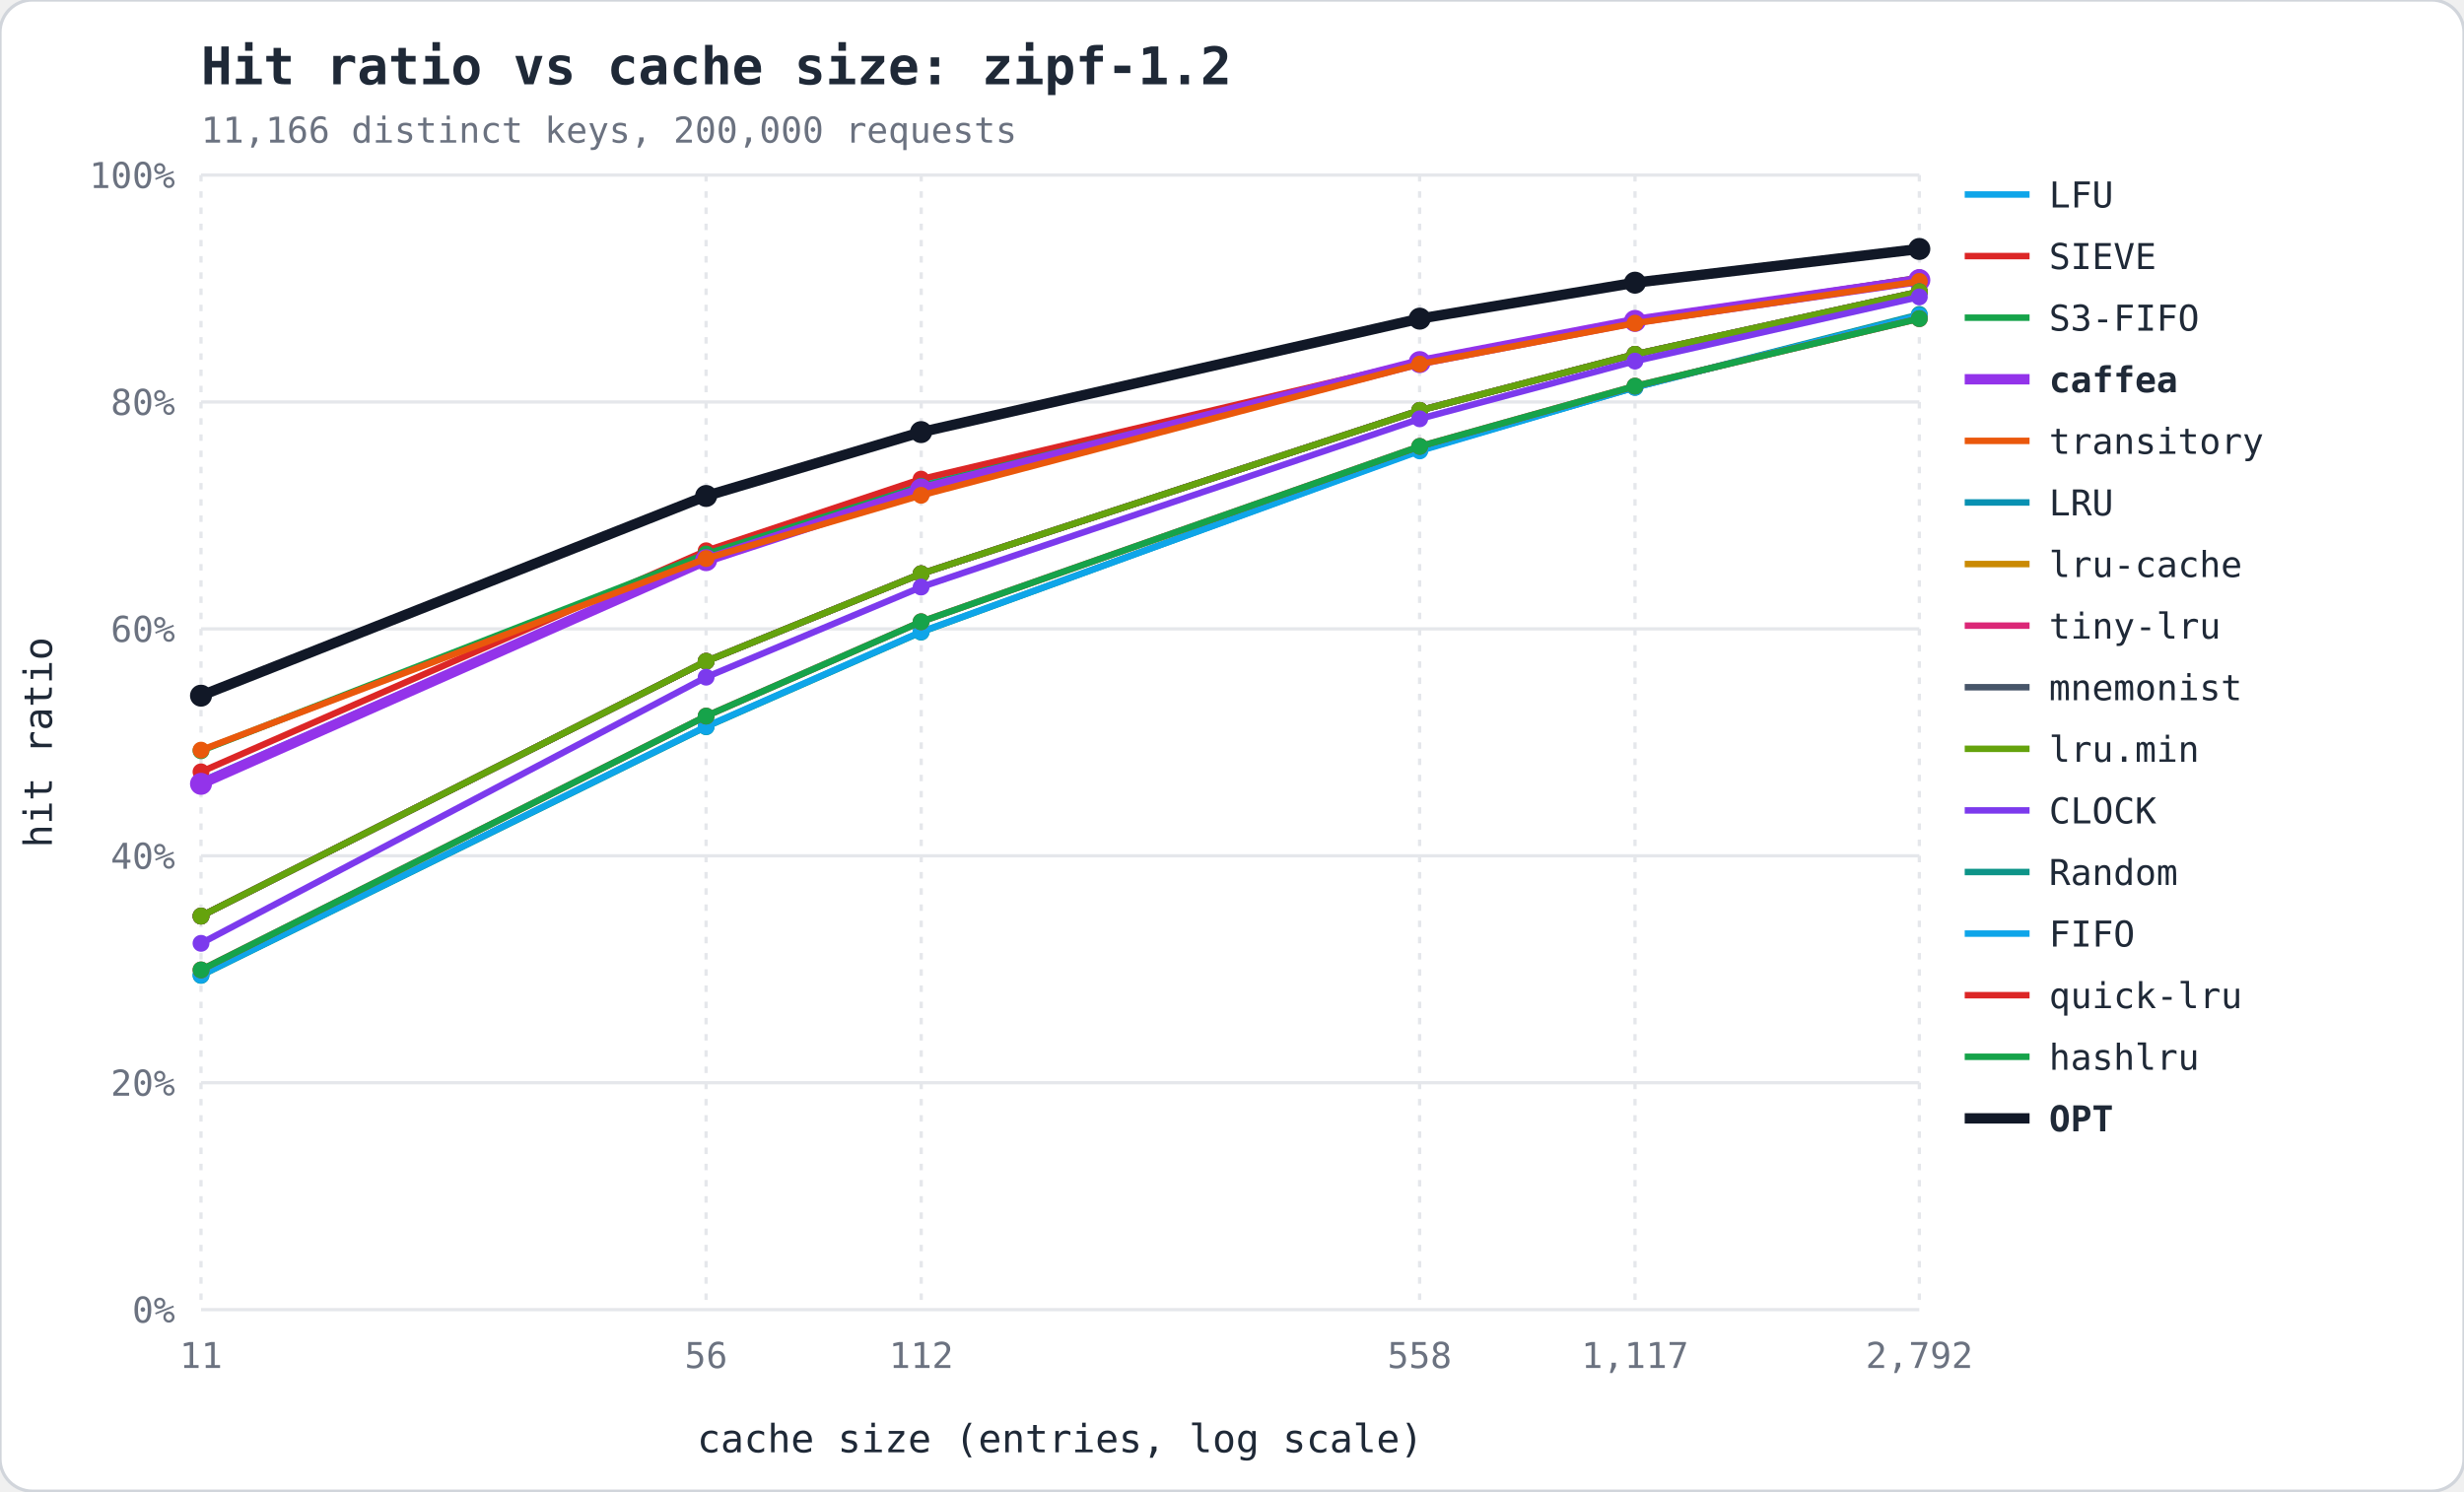
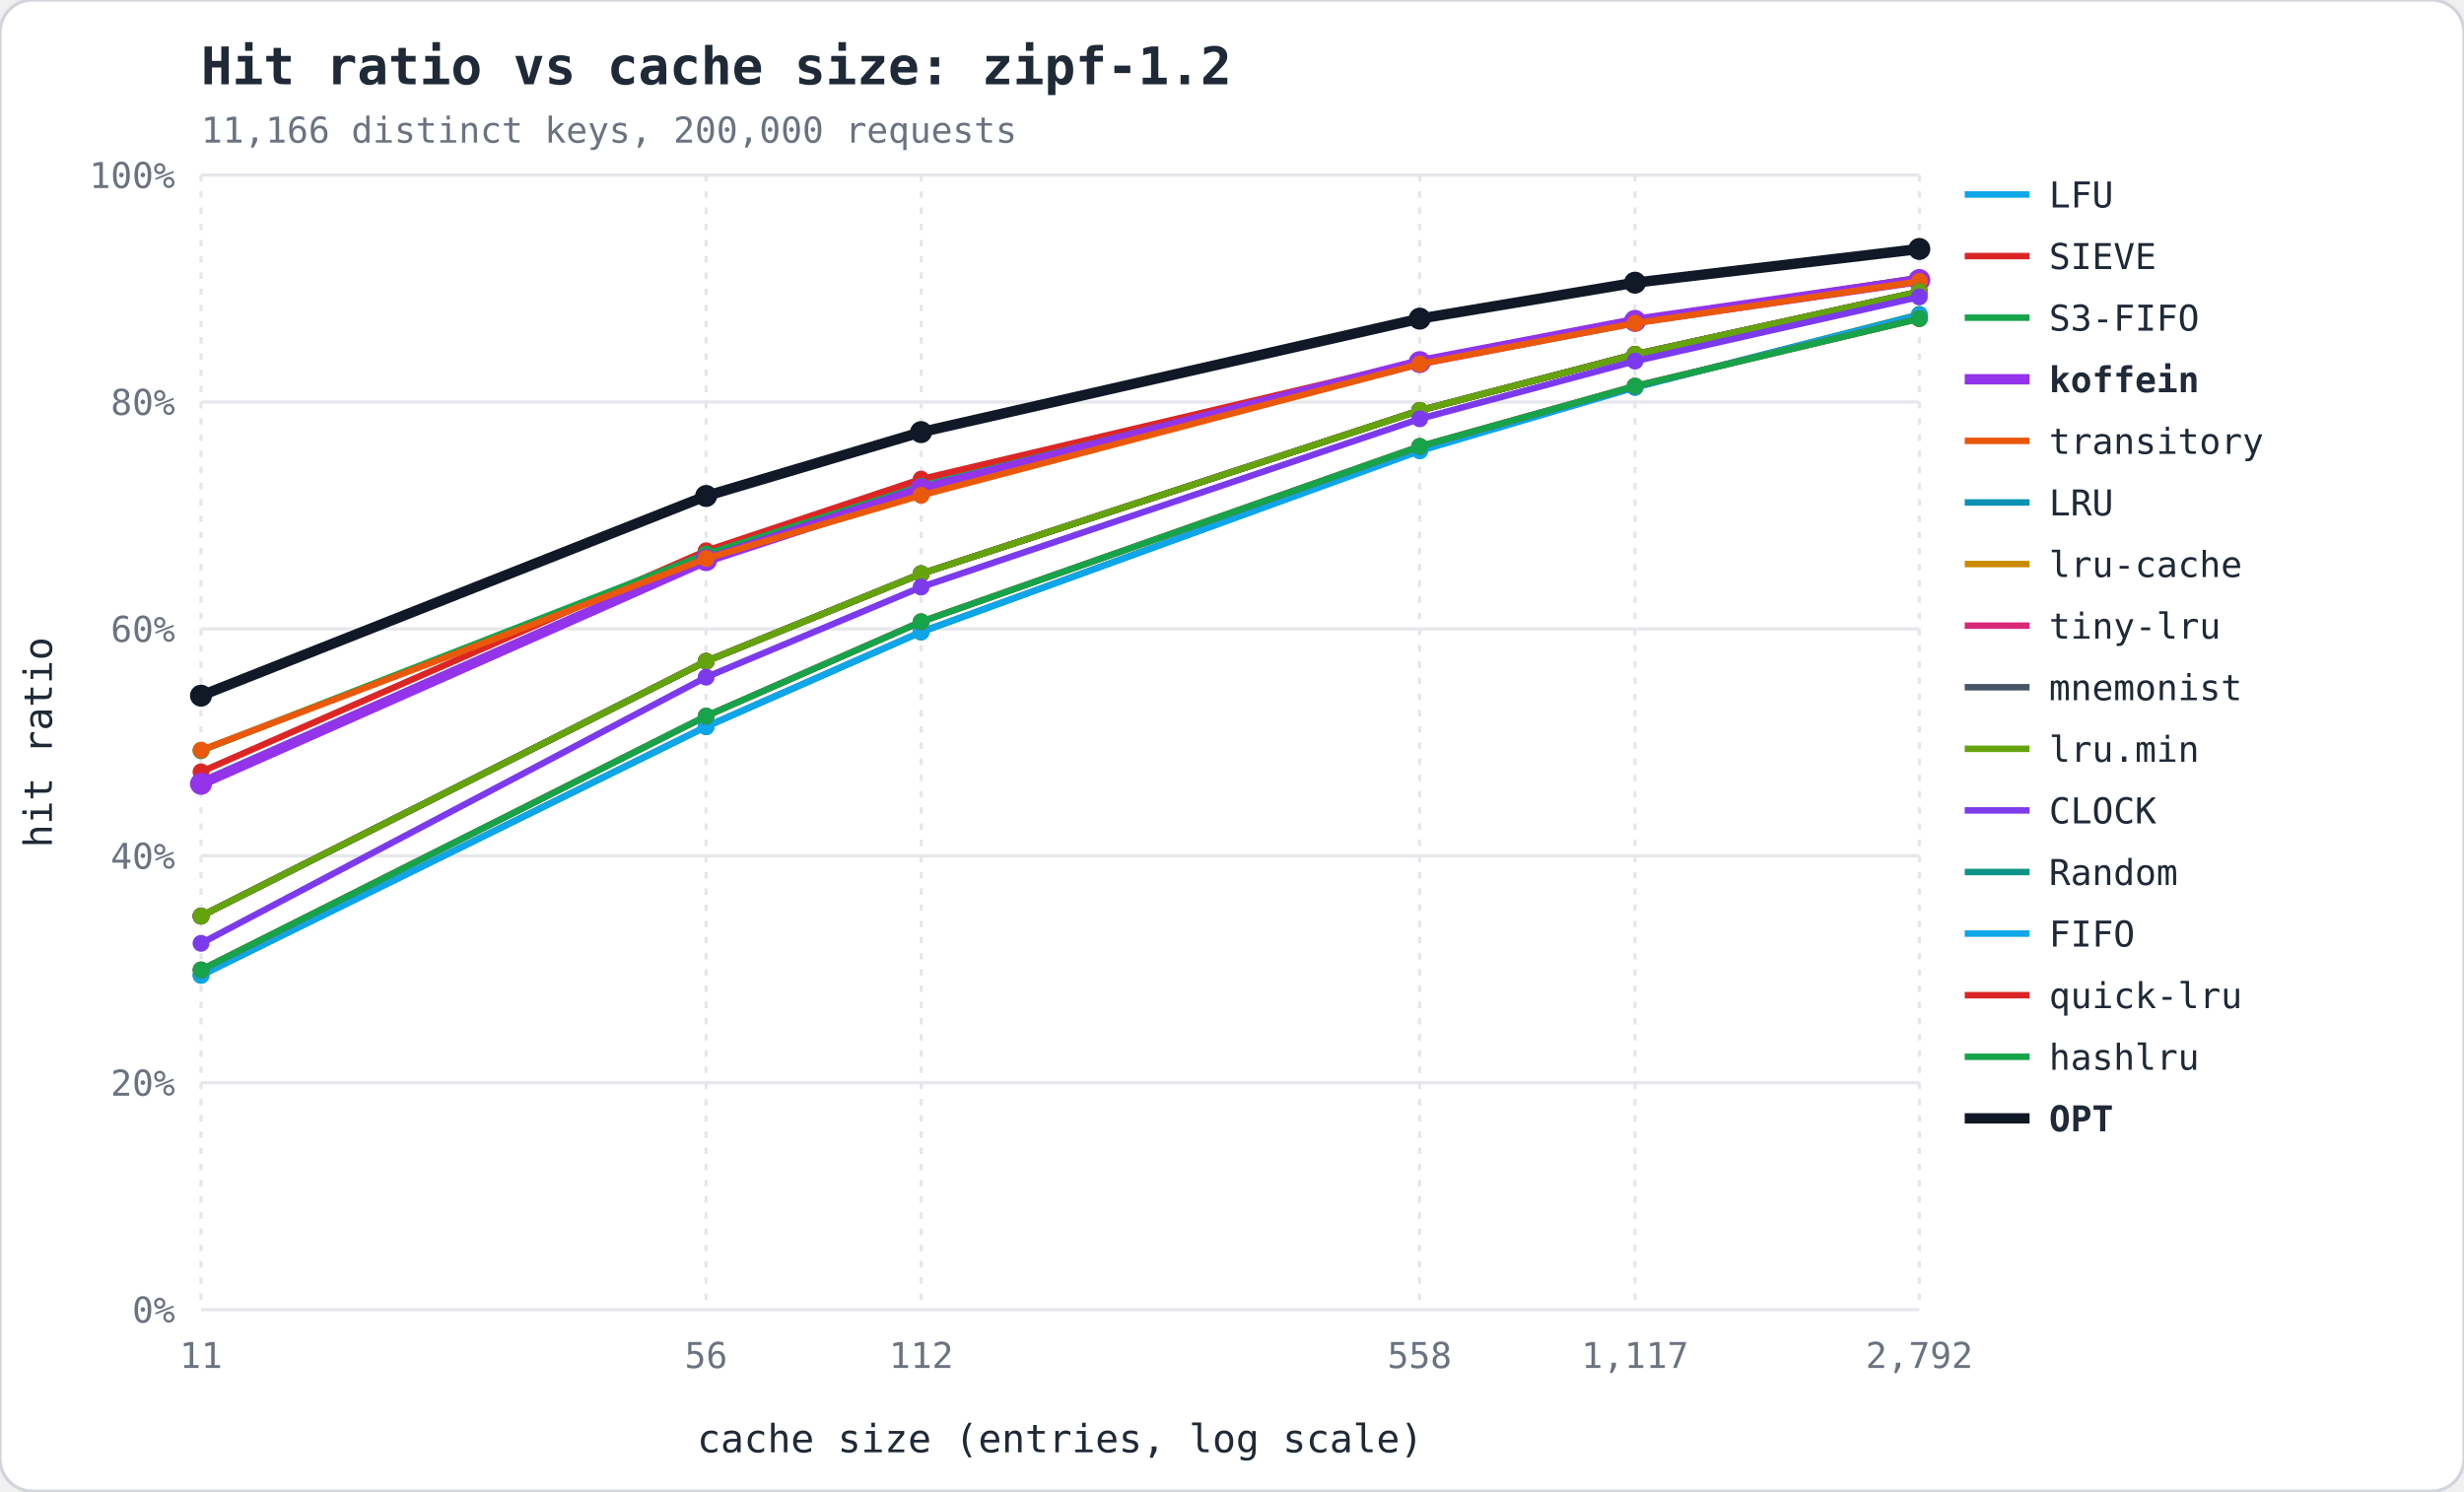
<svg xmlns="http://www.w3.org/2000/svg" viewBox="0 0 760 460" width="760" height="460" role="img">
  <rect x="0" y="0" width="760" height="460" rx="10" fill="#ffffff" stroke="#d1d5db" />
  <text x="62" y="26" font-family="ui-monospace,monospace" font-size="16" font-weight="700" fill="#1f2937">Hit ratio vs cache size: zipf-1.2</text>
  <text x="62" y="44" font-family="ui-monospace,monospace" font-size="11" fill="#6b7280">11,166 distinct keys, 200,000 requests</text>
  <line x1="62" y1="404" x2="592" y2="404" stroke="#e5e7eb" />
  <text x="54" y="408" text-anchor="end" font-family="ui-monospace,monospace" font-size="11" fill="#6b7280">0%</text>
  <line x1="62" y1="334" x2="592" y2="334" stroke="#e5e7eb" />
  <text x="54" y="338" text-anchor="end" font-family="ui-monospace,monospace" font-size="11" fill="#6b7280">20%</text>
  <line x1="62" y1="264" x2="592" y2="264" stroke="#e5e7eb" />
  <text x="54" y="268" text-anchor="end" font-family="ui-monospace,monospace" font-size="11" fill="#6b7280">40%</text>
  <line x1="62" y1="194" x2="592" y2="194" stroke="#e5e7eb" />
  <text x="54" y="198" text-anchor="end" font-family="ui-monospace,monospace" font-size="11" fill="#6b7280">60%</text>
  <line x1="62" y1="124" x2="592" y2="124" stroke="#e5e7eb" />
  <text x="54" y="128" text-anchor="end" font-family="ui-monospace,monospace" font-size="11" fill="#6b7280">80%</text>
  <line x1="62" y1="54" x2="592" y2="54" stroke="#e5e7eb" />
  <text x="54" y="58" text-anchor="end" font-family="ui-monospace,monospace" font-size="11" fill="#6b7280">100%</text>
  <line x1="62" y1="54" x2="62" y2="404" stroke="#e5e7eb" stroke-dasharray="2,3" />
  <text x="62" y="422" text-anchor="middle" font-family="ui-monospace,monospace" font-size="11" fill="#6b7280">11</text>
  <line x1="217.79" y1="54" x2="217.79" y2="404" stroke="#e5e7eb" stroke-dasharray="2,3" />
  <text x="217.79" y="422" text-anchor="middle" font-family="ui-monospace,monospace" font-size="11" fill="#6b7280">56</text>
  <line x1="284.143" y1="54" x2="284.143" y2="404" stroke="#e5e7eb" stroke-dasharray="2,3" />
  <text x="284.143" y="422" text-anchor="middle" font-family="ui-monospace,monospace" font-size="11" fill="#6b7280">112</text>
  <line x1="437.866" y1="54" x2="437.866" y2="404" stroke="#e5e7eb" stroke-dasharray="2,3" />
  <text x="437.866" y="422" text-anchor="middle" font-family="ui-monospace,monospace" font-size="11" fill="#6b7280">558</text>
  <line x1="504.304" y1="54" x2="504.304" y2="404" stroke="#e5e7eb" stroke-dasharray="2,3" />
  <text x="504.304" y="422" text-anchor="middle" font-family="ui-monospace,monospace" font-size="11" fill="#6b7280">1,117</text>
  <line x1="592" y1="54" x2="592" y2="404" stroke="#e5e7eb" stroke-dasharray="2,3" />
  <text x="592" y="422" text-anchor="middle" font-family="ui-monospace,monospace" font-size="11" fill="#6b7280">2,792</text>
  <text x="327" y="448" text-anchor="middle" font-family="ui-monospace,monospace" font-size="12" fill="#1f2937">cache size (entries, log scale)</text>
  <text x="16" y="229" text-anchor="middle" font-family="ui-monospace,monospace" font-size="12" fill="#1f2937" transform="rotate(-90 16 229)">hit ratio</text>
  <polyline points="62.0,241.1 217.8,172.6 284.1,148.7 437.9,111.7 504.3,99.1 592.0,85.7" fill="none" stroke="#0ea5e9" stroke-width="2" stroke-linejoin="round" />
  <circle cx="62.0" cy="241.1" r="2.6" fill="#0ea5e9" />
  <circle cx="217.8" cy="172.6" r="2.6" fill="#0ea5e9" />
  <circle cx="284.1" cy="148.7" r="2.6" fill="#0ea5e9" />
  <circle cx="437.9" cy="111.7" r="2.6" fill="#0ea5e9" />
  <circle cx="504.3" cy="99.1" r="2.6" fill="#0ea5e9" />
  <circle cx="592.0" cy="85.7" r="2.6" fill="#0ea5e9" />
  <line x1="606" y1="60" x2="626" y2="60" stroke="#0ea5e9" stroke-width="2" />
  <text x="632" y="64" font-family="ui-monospace,monospace" font-size="11" font-weight="400" fill="#1f2937">LFU</text>
  <polyline points="62.0,238.1 217.8,169.9 284.1,147.8 437.9,111.5 504.3,99.1 592.0,85.7" fill="none" stroke="#dc2626" stroke-width="2" stroke-linejoin="round" />
  <circle cx="62.0" cy="238.1" r="2.6" fill="#dc2626" />
  <circle cx="217.8" cy="169.9" r="2.6" fill="#dc2626" />
  <circle cx="284.1" cy="147.8" r="2.6" fill="#dc2626" />
  <circle cx="437.9" cy="111.5" r="2.6" fill="#dc2626" />
  <circle cx="504.3" cy="99.1" r="2.6" fill="#dc2626" />
  <circle cx="592.0" cy="85.7" r="2.6" fill="#dc2626" />
  <line x1="606" y1="79" x2="626" y2="79" stroke="#dc2626" stroke-width="2" />
  <text x="632" y="83" font-family="ui-monospace,monospace" font-size="11" font-weight="400" fill="#1f2937">SIEVE</text>
  <polyline points="62.0,231.6 217.8,170.9 284.1,150.0 437.9,111.6 504.3,99.0 592.0,85.9" fill="none" stroke="#16a34a" stroke-width="2" stroke-linejoin="round" />
  <circle cx="62.0" cy="231.6" r="2.6" fill="#16a34a" />
  <circle cx="217.8" cy="170.9" r="2.6" fill="#16a34a" />
  <circle cx="284.1" cy="150.0" r="2.6" fill="#16a34a" />
  <circle cx="437.9" cy="111.6" r="2.6" fill="#16a34a" />
  <circle cx="504.3" cy="99.0" r="2.6" fill="#16a34a" />
  <circle cx="592.0" cy="85.9" r="2.6" fill="#16a34a" />
  <line x1="606" y1="98" x2="626" y2="98" stroke="#16a34a" stroke-width="2" />
  <text x="632" y="102" font-family="ui-monospace,monospace" font-size="11" font-weight="400" fill="#1f2937">S3-FIFO</text>
  <polyline points="62.0,241.8 217.8,172.8 284.1,151.0 437.9,111.7 504.3,99.0 592.0,86.4" fill="none" stroke="#9333ea" stroke-width="3.2" stroke-linejoin="round" />
  <circle cx="62.0" cy="241.8" r="3.4" fill="#9333ea" />
  <circle cx="217.8" cy="172.8" r="3.4" fill="#9333ea" />
  <circle cx="284.1" cy="151.0" r="3.4" fill="#9333ea" />
  <circle cx="437.9" cy="111.7" r="3.4" fill="#9333ea" />
  <circle cx="504.3" cy="99.0" r="3.4" fill="#9333ea" />
  <circle cx="592.0" cy="86.4" r="3.4" fill="#9333ea" />
  <line x1="606" y1="117" x2="626" y2="117" stroke="#9333ea" stroke-width="3.2" />
-   <text x="632" y="121" font-family="ui-monospace,monospace" font-size="11" font-weight="700" fill="#1f2937">caffea</text>
+   <text x="632" y="121" font-family="ui-monospace,monospace" font-size="11" font-weight="700" fill="#1f2937">koffein</text>
  <polyline points="62.0,231.4 217.8,172.3 284.1,152.8 437.9,112.3 504.3,99.7 592.0,86.8" fill="none" stroke="#ea580c" stroke-width="2" stroke-linejoin="round" />
  <circle cx="62.0" cy="231.4" r="2.6" fill="#ea580c" />
  <circle cx="217.8" cy="172.3" r="2.6" fill="#ea580c" />
  <circle cx="284.1" cy="152.8" r="2.6" fill="#ea580c" />
  <circle cx="437.9" cy="112.3" r="2.6" fill="#ea580c" />
  <circle cx="504.3" cy="99.7" r="2.6" fill="#ea580c" />
  <circle cx="592.0" cy="86.8" r="2.6" fill="#ea580c" />
  <line x1="606" y1="136" x2="626" y2="136" stroke="#ea580c" stroke-width="2" />
  <text x="632" y="140" font-family="ui-monospace,monospace" font-size="11" font-weight="400" fill="#1f2937">transitory</text>
  <polyline points="62.0,282.6 217.8,204.0 284.1,177.0 437.9,126.6 504.3,109.3 592.0,90.0" fill="none" stroke="#0891b2" stroke-width="2" stroke-linejoin="round" />
  <circle cx="62.0" cy="282.6" r="2.6" fill="#0891b2" />
  <circle cx="217.8" cy="204.0" r="2.6" fill="#0891b2" />
  <circle cx="284.1" cy="177.0" r="2.6" fill="#0891b2" />
  <circle cx="437.9" cy="126.6" r="2.6" fill="#0891b2" />
  <circle cx="504.3" cy="109.3" r="2.6" fill="#0891b2" />
  <circle cx="592.0" cy="90.0" r="2.6" fill="#0891b2" />
  <line x1="606" y1="155" x2="626" y2="155" stroke="#0891b2" stroke-width="2" />
  <text x="632" y="159" font-family="ui-monospace,monospace" font-size="11" font-weight="400" fill="#1f2937">LRU</text>
  <polyline points="62.0,282.6 217.8,204.0 284.1,177.0 437.9,126.6 504.3,109.3 592.0,90.0" fill="none" stroke="#ca8a04" stroke-width="2" stroke-linejoin="round" />
  <circle cx="62.0" cy="282.6" r="2.6" fill="#ca8a04" />
  <circle cx="217.8" cy="204.0" r="2.6" fill="#ca8a04" />
  <circle cx="284.1" cy="177.0" r="2.6" fill="#ca8a04" />
  <circle cx="437.9" cy="126.6" r="2.6" fill="#ca8a04" />
  <circle cx="504.3" cy="109.3" r="2.6" fill="#ca8a04" />
  <circle cx="592.0" cy="90.0" r="2.6" fill="#ca8a04" />
  <line x1="606" y1="174" x2="626" y2="174" stroke="#ca8a04" stroke-width="2" />
  <text x="632" y="178" font-family="ui-monospace,monospace" font-size="11" font-weight="400" fill="#1f2937">lru-cache</text>
  <polyline points="62.0,282.6 217.8,204.0 284.1,177.0 437.9,126.6 504.3,109.3 592.0,90.0" fill="none" stroke="#db2777" stroke-width="2" stroke-linejoin="round" />
  <circle cx="62.0" cy="282.6" r="2.6" fill="#db2777" />
  <circle cx="217.8" cy="204.0" r="2.6" fill="#db2777" />
  <circle cx="284.1" cy="177.0" r="2.6" fill="#db2777" />
  <circle cx="437.9" cy="126.6" r="2.6" fill="#db2777" />
  <circle cx="504.3" cy="109.3" r="2.6" fill="#db2777" />
  <circle cx="592.0" cy="90.0" r="2.6" fill="#db2777" />
  <line x1="606" y1="193" x2="626" y2="193" stroke="#db2777" stroke-width="2" />
  <text x="632" y="197" font-family="ui-monospace,monospace" font-size="11" font-weight="400" fill="#1f2937">tiny-lru</text>
  <polyline points="62.0,282.6 217.8,204.0 284.1,177.0 437.9,126.6 504.3,109.3 592.0,90.0" fill="none" stroke="#475569" stroke-width="2" stroke-linejoin="round" />
  <circle cx="62.0" cy="282.6" r="2.6" fill="#475569" />
  <circle cx="217.8" cy="204.0" r="2.6" fill="#475569" />
  <circle cx="284.1" cy="177.0" r="2.6" fill="#475569" />
  <circle cx="437.9" cy="126.6" r="2.6" fill="#475569" />
  <circle cx="504.3" cy="109.3" r="2.6" fill="#475569" />
  <circle cx="592.0" cy="90.0" r="2.6" fill="#475569" />
  <line x1="606" y1="212" x2="626" y2="212" stroke="#475569" stroke-width="2" />
  <text x="632" y="216" font-family="ui-monospace,monospace" font-size="11" font-weight="400" fill="#1f2937">mnemonist</text>
  <polyline points="62.0,282.6 217.8,204.0 284.1,177.0 437.9,126.6 504.3,109.3 592.0,90.0" fill="none" stroke="#65a30d" stroke-width="2" stroke-linejoin="round" />
  <circle cx="62.0" cy="282.6" r="2.6" fill="#65a30d" />
  <circle cx="217.8" cy="204.0" r="2.6" fill="#65a30d" />
  <circle cx="284.1" cy="177.0" r="2.6" fill="#65a30d" />
  <circle cx="437.9" cy="126.6" r="2.6" fill="#65a30d" />
  <circle cx="504.3" cy="109.3" r="2.6" fill="#65a30d" />
  <circle cx="592.0" cy="90.0" r="2.6" fill="#65a30d" />
  <line x1="606" y1="231" x2="626" y2="231" stroke="#65a30d" stroke-width="2" />
  <text x="632" y="235" font-family="ui-monospace,monospace" font-size="11" font-weight="400" fill="#1f2937">lru.min</text>
  <polyline points="62.0,291.0 217.8,208.9 284.1,181.1 437.9,129.2 504.3,111.4 592.0,91.6" fill="none" stroke="#7c3aed" stroke-width="2" stroke-linejoin="round" />
  <circle cx="62.0" cy="291.0" r="2.6" fill="#7c3aed" />
  <circle cx="217.8" cy="208.9" r="2.6" fill="#7c3aed" />
  <circle cx="284.1" cy="181.1" r="2.6" fill="#7c3aed" />
  <circle cx="437.9" cy="129.2" r="2.6" fill="#7c3aed" />
  <circle cx="504.3" cy="111.4" r="2.6" fill="#7c3aed" />
  <circle cx="592.0" cy="91.6" r="2.6" fill="#7c3aed" />
  <line x1="606" y1="250" x2="626" y2="250" stroke="#7c3aed" stroke-width="2" />
  <text x="632" y="254" font-family="ui-monospace,monospace" font-size="11" font-weight="400" fill="#1f2937">CLOCK</text>
  <polyline points="62.0,300.9 217.8,224.2 284.1,195.0 437.9,138.9 504.3,119.5 592.0,97.0" fill="none" stroke="#0d9488" stroke-width="2" stroke-linejoin="round" />
  <circle cx="62.0" cy="300.9" r="2.6" fill="#0d9488" />
  <circle cx="217.8" cy="224.2" r="2.6" fill="#0d9488" />
  <circle cx="284.1" cy="195.0" r="2.6" fill="#0d9488" />
  <circle cx="437.9" cy="138.9" r="2.6" fill="#0d9488" />
  <circle cx="504.3" cy="119.5" r="2.6" fill="#0d9488" />
  <circle cx="592.0" cy="97.0" r="2.6" fill="#0d9488" />
  <line x1="606" y1="269" x2="626" y2="269" stroke="#0d9488" stroke-width="2" />
  <text x="632" y="273" font-family="ui-monospace,monospace" font-size="11" font-weight="400" fill="#1f2937">Random</text>
  <polyline points="62.0,300.8 217.8,224.1 284.1,194.9 437.9,139.1 504.3,119.5 592.0,97.3" fill="none" stroke="#0ea5e9" stroke-width="2" stroke-linejoin="round" />
  <circle cx="62.0" cy="300.8" r="2.6" fill="#0ea5e9" />
  <circle cx="217.8" cy="224.1" r="2.6" fill="#0ea5e9" />
  <circle cx="284.1" cy="194.9" r="2.6" fill="#0ea5e9" />
  <circle cx="437.9" cy="139.1" r="2.6" fill="#0ea5e9" />
  <circle cx="504.3" cy="119.5" r="2.6" fill="#0ea5e9" />
  <circle cx="592.0" cy="97.3" r="2.6" fill="#0ea5e9" />
  <line x1="606" y1="288" x2="626" y2="288" stroke="#0ea5e9" stroke-width="2" />
  <text x="632" y="292" font-family="ui-monospace,monospace" font-size="11" font-weight="400" fill="#1f2937">FIFO</text>
  <polyline points="62.0,299.2 217.8,220.9 284.1,191.8 437.9,137.7 504.3,119.1 592.0,98.3" fill="none" stroke="#dc2626" stroke-width="2" stroke-linejoin="round" />
  <circle cx="62.0" cy="299.2" r="2.6" fill="#dc2626" />
  <circle cx="217.8" cy="220.9" r="2.6" fill="#dc2626" />
  <circle cx="284.1" cy="191.8" r="2.6" fill="#dc2626" />
  <circle cx="437.9" cy="137.7" r="2.6" fill="#dc2626" />
  <circle cx="504.3" cy="119.1" r="2.6" fill="#dc2626" />
  <circle cx="592.0" cy="98.3" r="2.6" fill="#dc2626" />
  <line x1="606" y1="307" x2="626" y2="307" stroke="#dc2626" stroke-width="2" />
  <text x="632" y="311" font-family="ui-monospace,monospace" font-size="11" font-weight="400" fill="#1f2937">quick-lru</text>
  <polyline points="62.0,299.2 217.8,220.9 284.1,191.8 437.9,137.7 504.3,119.1 592.0,98.3" fill="none" stroke="#16a34a" stroke-width="2" stroke-linejoin="round" />
  <circle cx="62.0" cy="299.2" r="2.6" fill="#16a34a" />
  <circle cx="217.8" cy="220.9" r="2.6" fill="#16a34a" />
  <circle cx="284.1" cy="191.8" r="2.6" fill="#16a34a" />
  <circle cx="437.9" cy="137.7" r="2.6" fill="#16a34a" />
  <circle cx="504.3" cy="119.1" r="2.6" fill="#16a34a" />
  <circle cx="592.0" cy="98.3" r="2.6" fill="#16a34a" />
  <line x1="606" y1="326" x2="626" y2="326" stroke="#16a34a" stroke-width="2" />
  <text x="632" y="330" font-family="ui-monospace,monospace" font-size="11" font-weight="400" fill="#1f2937">hashlru</text>
  <polyline points="62.0,214.6 217.8,153.0 284.1,133.3 437.9,98.3 504.3,87.2 592.0,76.8" fill="none" stroke="#111827" stroke-width="3.2" stroke-linejoin="round" />
  <circle cx="62.0" cy="214.6" r="3.4" fill="#111827" />
  <circle cx="217.8" cy="153.0" r="3.4" fill="#111827" />
  <circle cx="284.1" cy="133.3" r="3.4" fill="#111827" />
  <circle cx="437.9" cy="98.3" r="3.4" fill="#111827" />
  <circle cx="504.3" cy="87.2" r="3.4" fill="#111827" />
  <circle cx="592.0" cy="76.8" r="3.4" fill="#111827" />
  <line x1="606" y1="345" x2="626" y2="345" stroke="#111827" stroke-width="3.2" />
  <text x="632" y="349" font-family="ui-monospace,monospace" font-size="11" font-weight="700" fill="#1f2937">OPT</text>
</svg>
